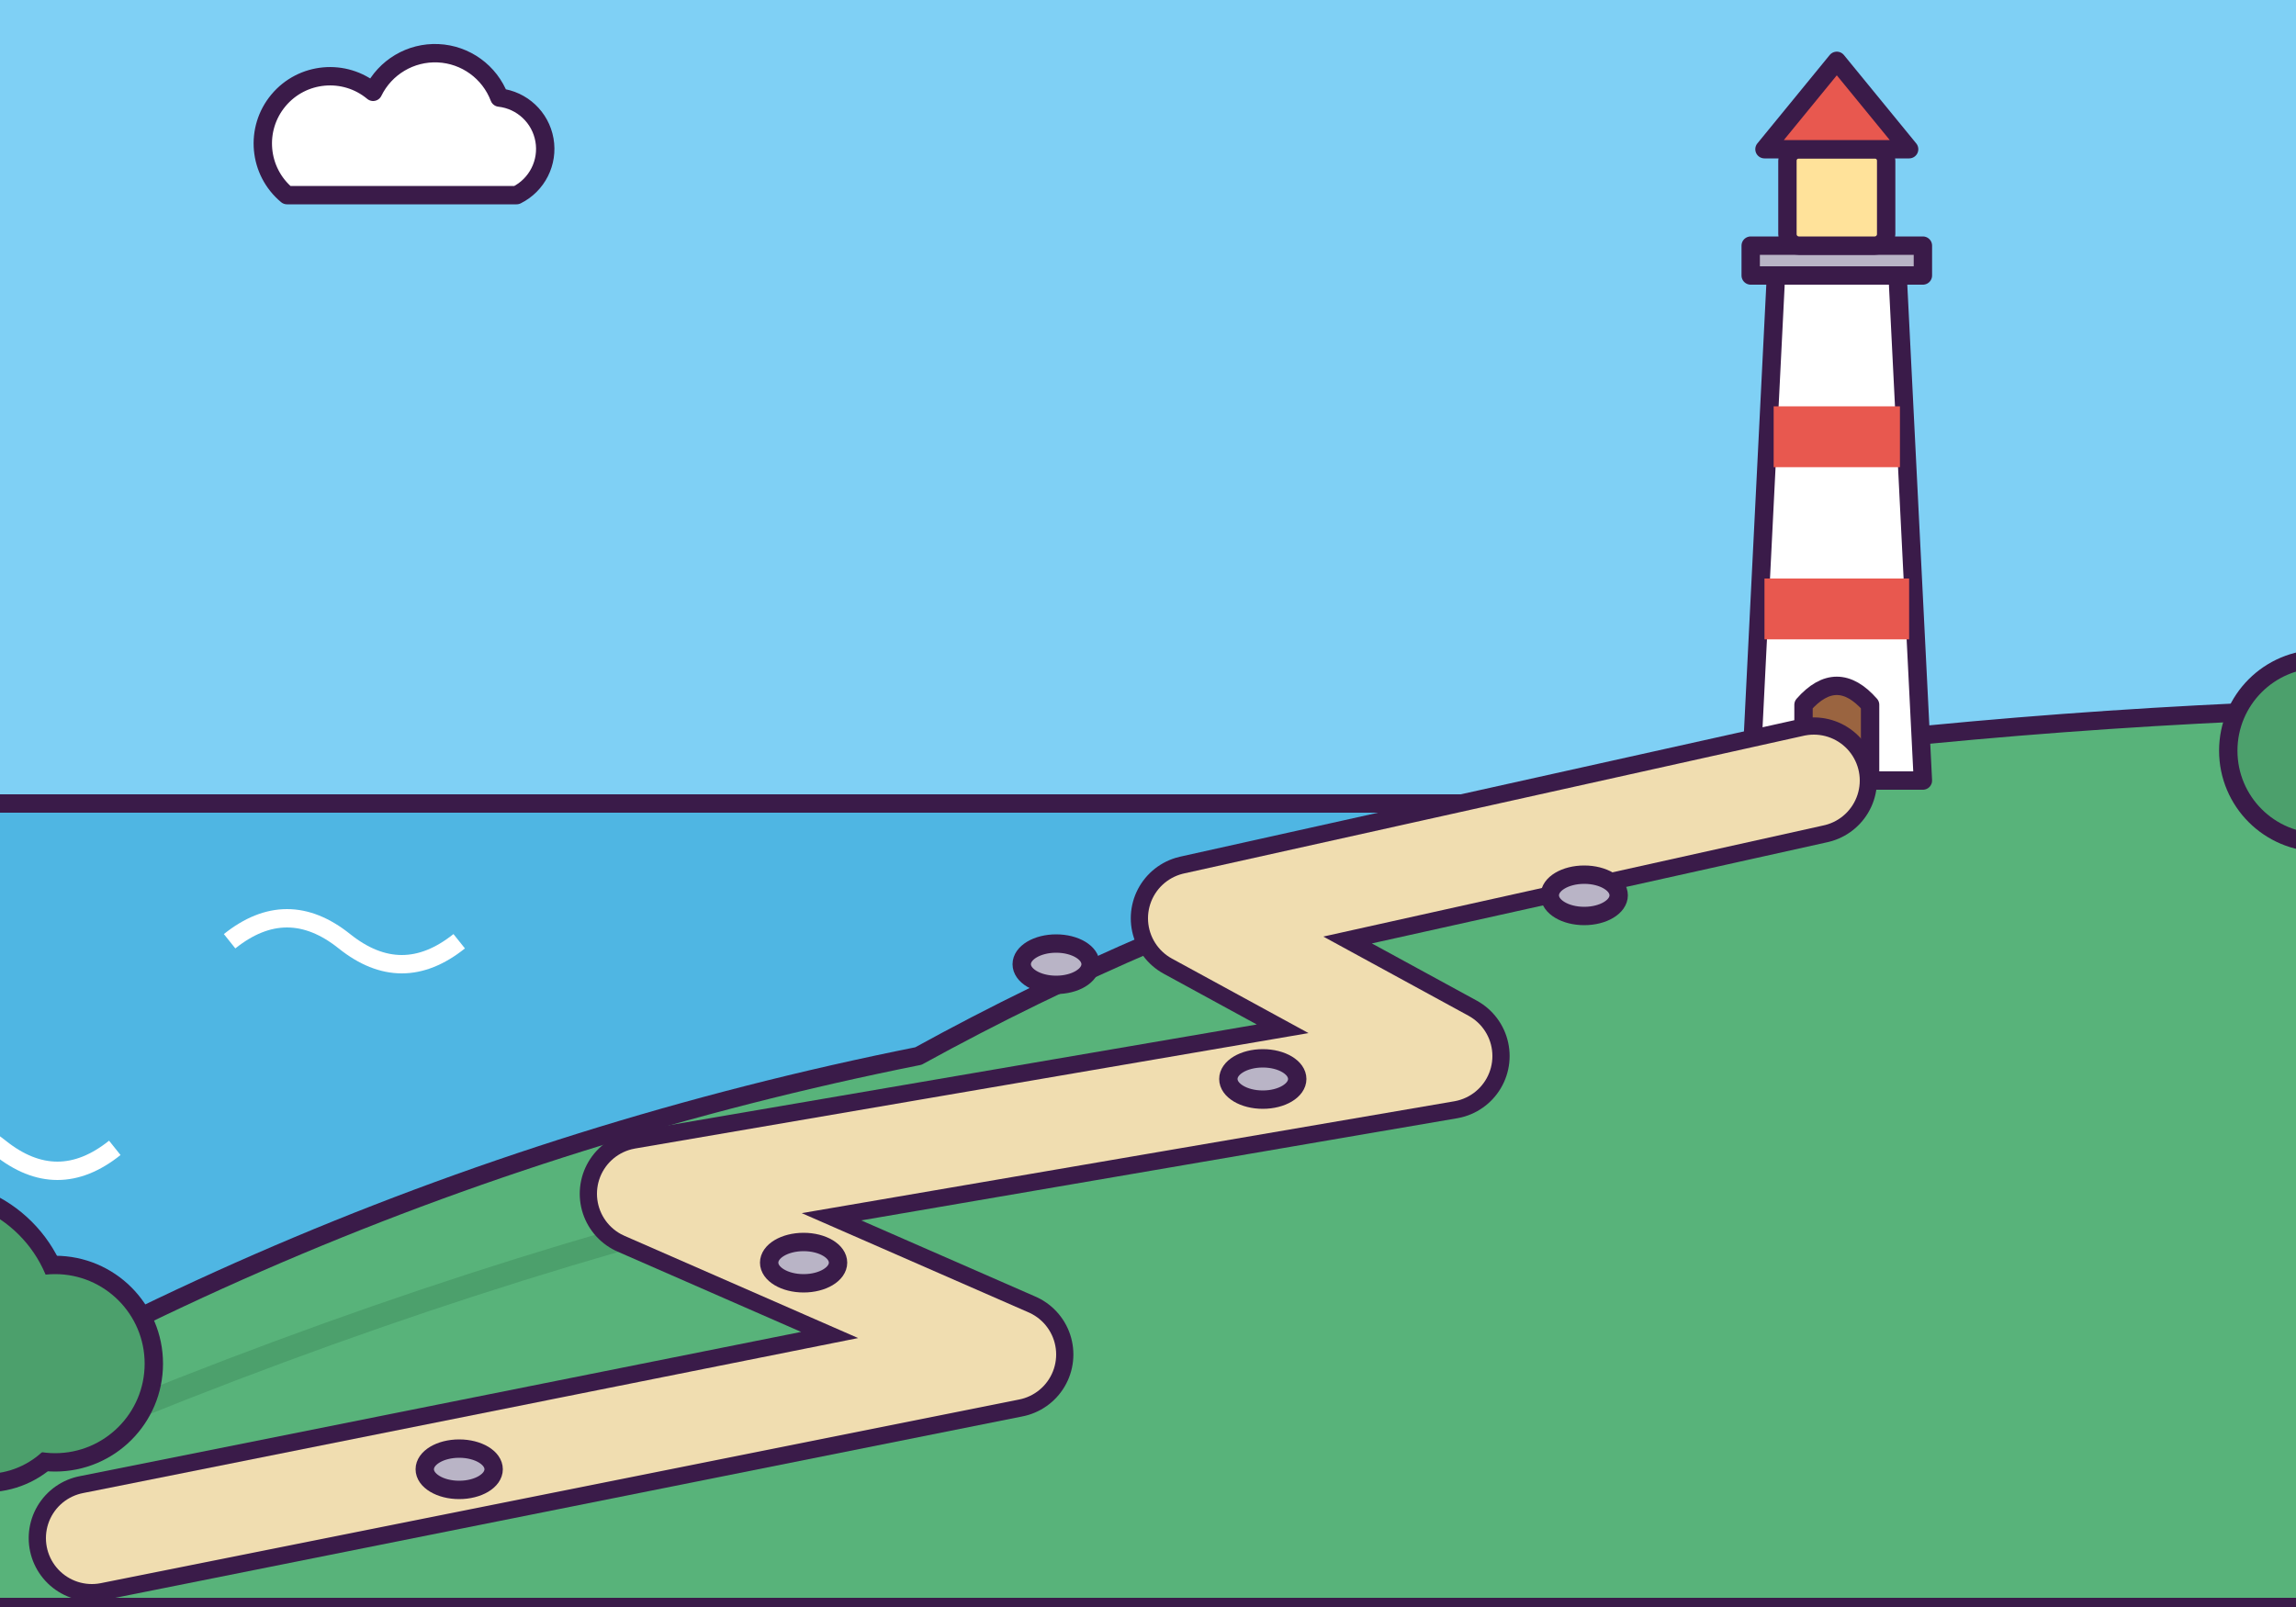
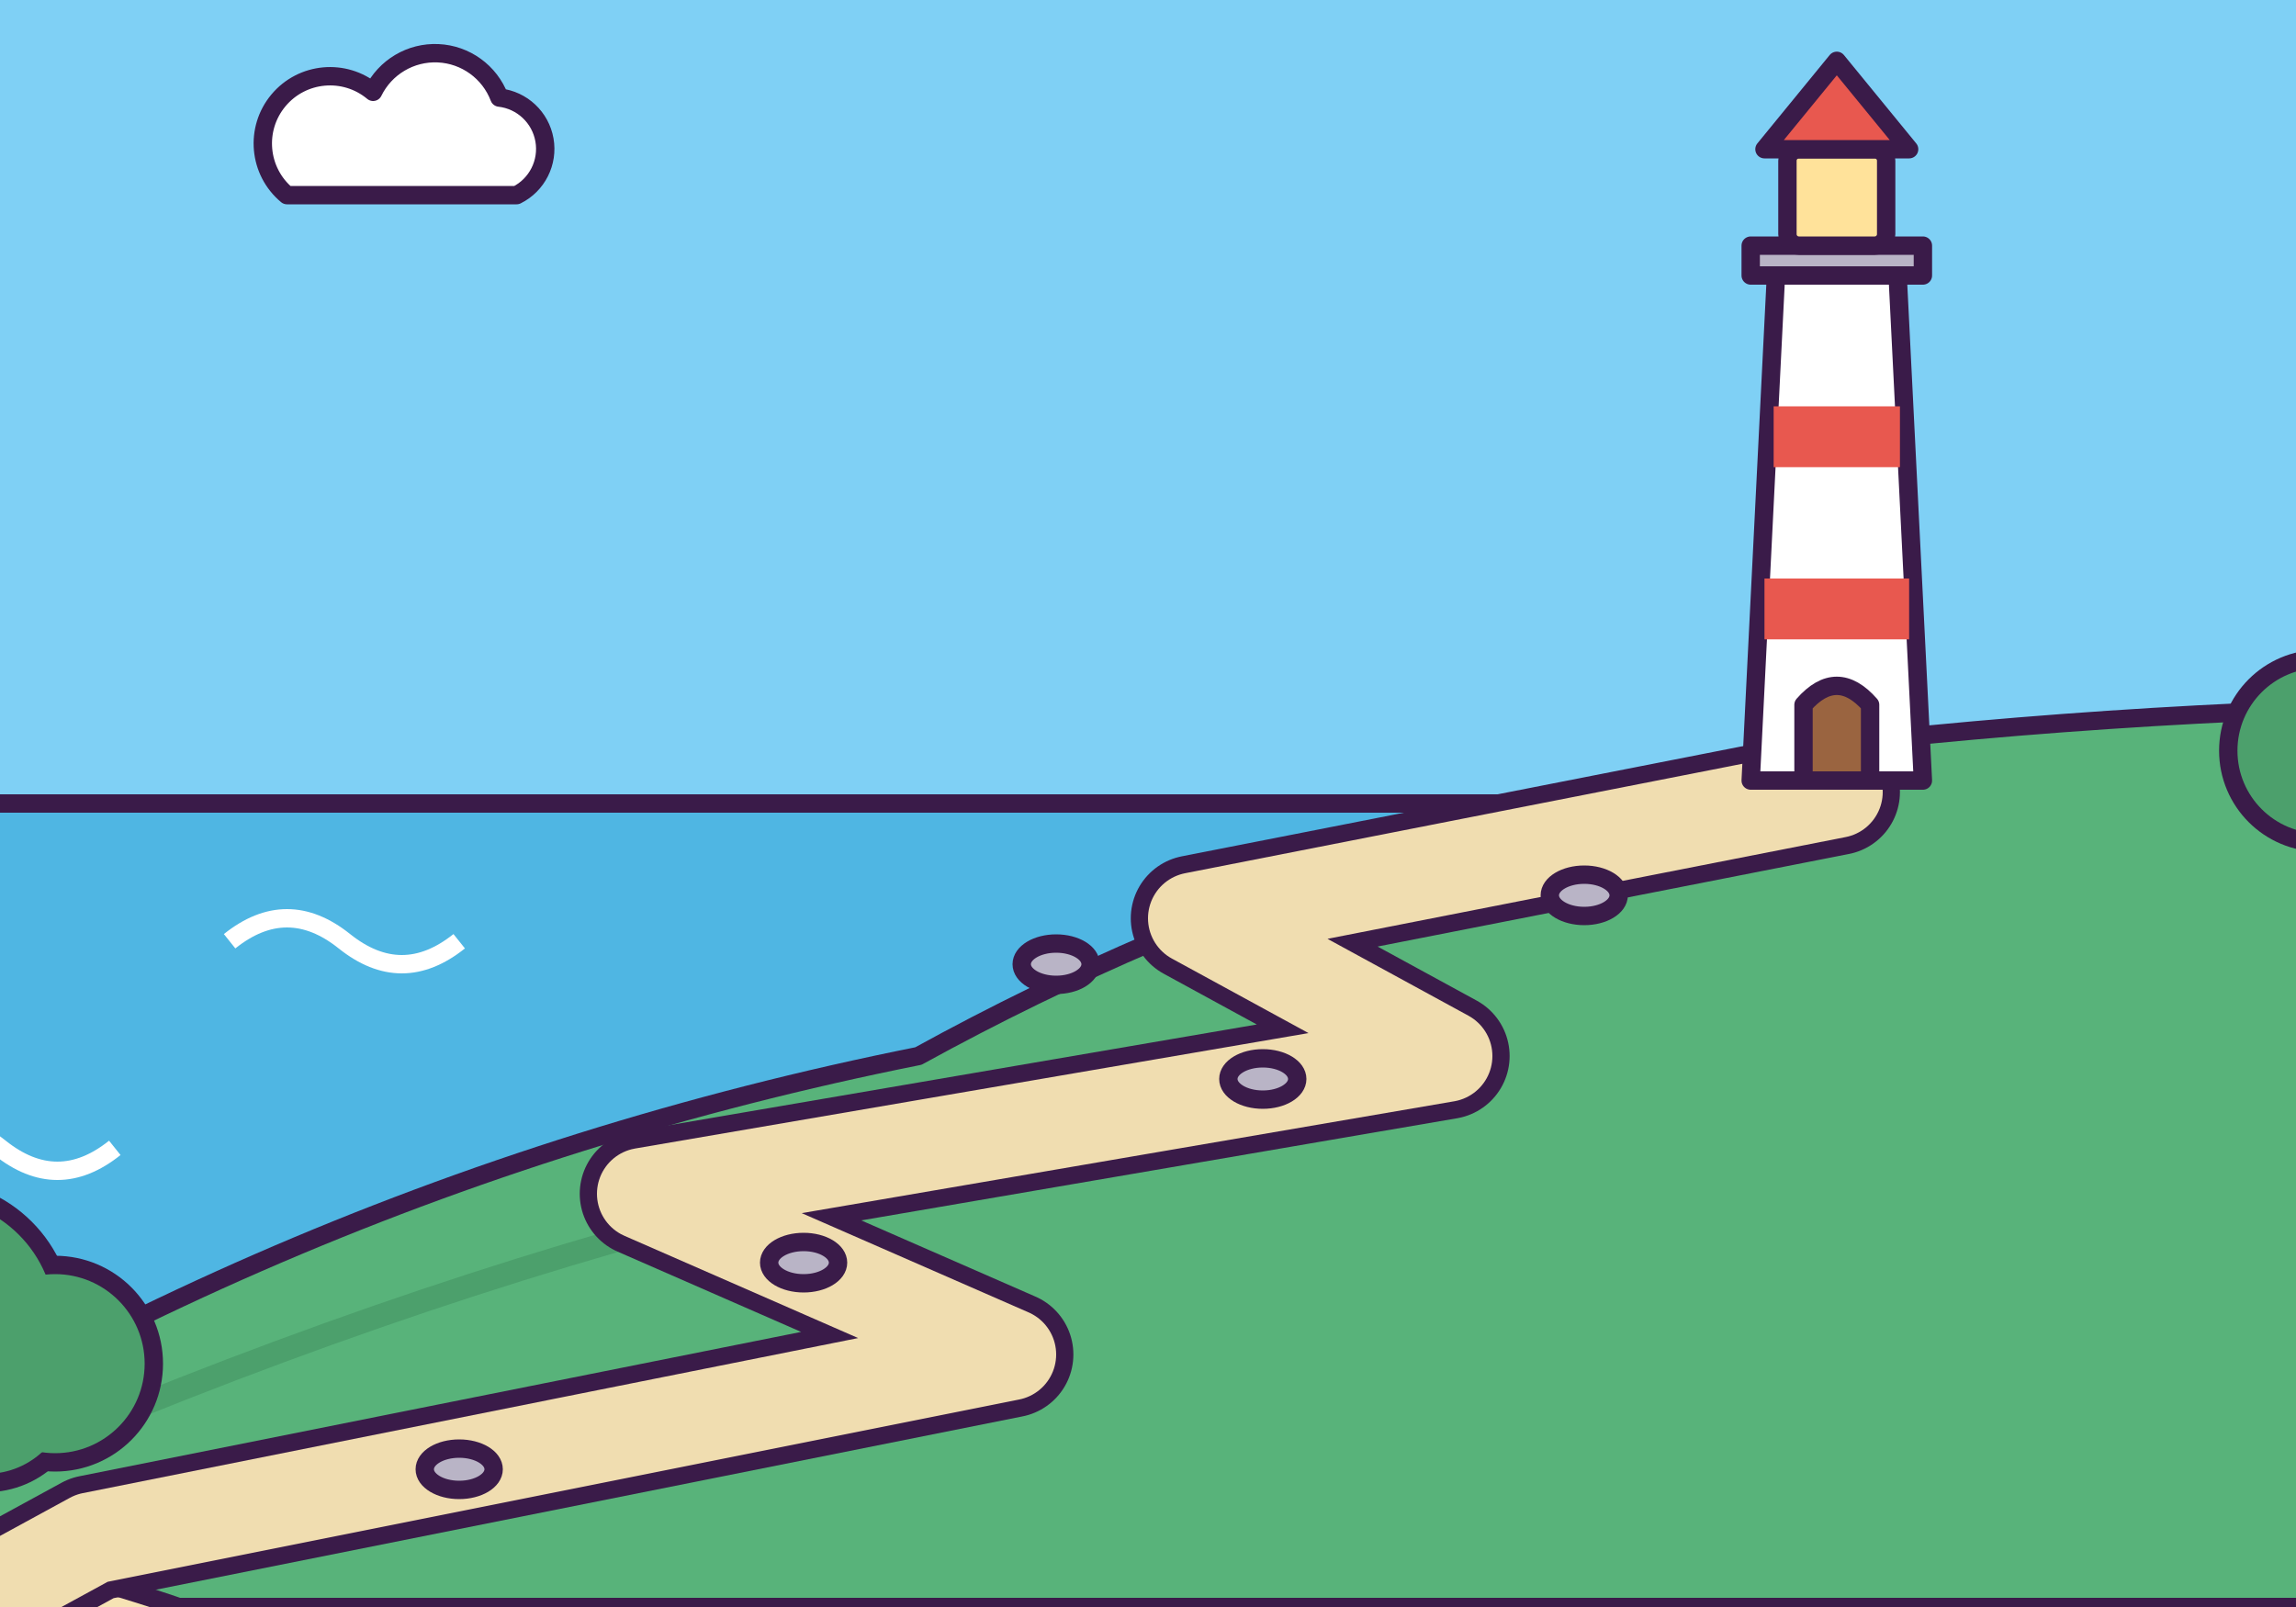
<svg xmlns="http://www.w3.org/2000/svg" viewBox="0 0 200 140" preserveAspectRatio="xMidYMax meet" overflow="visible">
  <rect x="-400" y="-300" width="1000" height="600" fill="#7FD0F5" />
  <g class="tp tp-cloud">
    <path transform="translate(20 6) scale(0.5)" d="M10 22 h40 a9 9 0 0 0 -3 -17 a12 12 0 0 0 -22 -1 a8 8 0 0 0 -15 18z" fill="#fff" stroke="#3A1B49" stroke-width="3.20" stroke-linejoin="round" />
  </g>
  <rect x="-400" y="70" width="1000" height="70" fill="#4FB6E3" stroke="#3A1B49" stroke-width="1.6" stroke-linejoin="round" stroke-linecap="round" />
  <path d="M-80 82 q5 -4 10 0 q5 4 10 0" stroke="#fff" stroke-width="1.6" fill="none" />
  <path d="M-30 82 q5 -4 10 0 q5 4 10 0" stroke="#fff" stroke-width="1.6" fill="none" />
  <path d="M20 82 q5 -4 10 0 q5 4 10 0" stroke="#fff" stroke-width="1.6" fill="none" />
  <path d="M-60 100 q5 -4 10 0 q5 4 10 0" stroke="#fff" stroke-width="1.6" fill="none" />
  <path d="M-10 100 q5 -4 10 0 q5 4 10 0" stroke="#fff" stroke-width="1.6" fill="none" />
  <path d="M-30 140 Q20 104 80 92 Q120 70 168 64 Q230 58 300 66 V140Z" fill="#58B37A" stroke="#3A1B49" stroke-width="1.6" stroke-linejoin="round" stroke-linecap="round" />
  <path d="M-10 132 Q60 100 120 96" fill="none" stroke="#4CA06C" stroke-width="2" />
+   <path d="M-400 140 L-400 128 Q-60 126 -20 132 Q10 136 30 146 V400 H-400Z" fill="#F6E3B4" stroke="#3A1B49" stroke-width="1.6" stroke-linejoin="round" stroke-linecap="round" />
+   <path d="M-14 146 L8 134 L88 118 L56 104 L126 92 L104 80 L160 69" fill="none" stroke="#3A1B49" stroke-width="11" stroke-linecap="round" stroke-linejoin="round" />
+   <path d="M-14 146 L8 134 L88 118 L56 104 L126 92 L104 80 L160 69" fill="none" stroke="#F0DDB0" stroke-width="8" stroke-linecap="round" stroke-linejoin="round" />
  <path d="M152.5 68 L154.7 24 H165.3 L167.5 68Z" fill="#FFFFFF" stroke="#3A1B49" stroke-width="1.6" stroke-linejoin="round" stroke-linecap="round" />
  <path d="M153.7 55.7 H166.3 V50.4 H153.7Z" fill="#E8584F" />
  <path d="M154.5 40.7 H165.5 V35.4 H154.5Z" fill="#E8584F" />
  <rect x="152.5" y="21.4" width="15" height="2.6" fill="#B9B4C6" stroke="#3A1B49" stroke-width="1.6" stroke-linejoin="round" stroke-linecap="round" />
  <rect x="155.7" y="13" width="8.6" height="8.4" rx="1" fill="#FFE29A" stroke="#3A1B49" stroke-width="1.6" stroke-linejoin="round" stroke-linecap="round" />
  <path d="M153.7 13 L160 5.3 L166.3 13Z" fill="#E8584F" stroke="#3A1B49" stroke-width="1.6" stroke-linejoin="round" stroke-linecap="round" />
  <path d="M157.1 68 V61.4 Q160 58.1 162.9 61.4 V68Z" fill="#9A6440" stroke="#3A1B49" stroke-width="1.6" stroke-linejoin="round" stroke-linecap="round" />
-   <path d="M8 134 L88 118 L56 104 L126 92 L104 80 L158 68" fill="none" stroke="#3A1B49" stroke-width="11" stroke-linecap="round" stroke-linejoin="round" />
-   <path d="M8 134 L88 118 L56 104 L126 92 L104 80 L158 68" fill="none" stroke="#F0DDB0" stroke-width="8" stroke-linecap="round" stroke-linejoin="round" />
  <ellipse cx="40" cy="128" rx="3" ry="1.8" fill="#B9B4C6" stroke="#3A1B49" stroke-width="1.6" stroke-linejoin="round" stroke-linecap="round" />
  <ellipse cx="70" cy="110" rx="3" ry="1.8" fill="#B9B4C6" stroke="#3A1B49" stroke-width="1.6" stroke-linejoin="round" stroke-linecap="round" />
  <ellipse cx="110" cy="94" rx="3" ry="1.8" fill="#B9B4C6" stroke="#3A1B49" stroke-width="1.6" stroke-linejoin="round" stroke-linecap="round" />
  <ellipse cx="92" cy="84" rx="3" ry="1.8" fill="#B9B4C6" stroke="#3A1B49" stroke-width="1.6" stroke-linejoin="round" stroke-linecap="round" />
  <ellipse cx="138" cy="78" rx="3" ry="1.8" fill="#B9B4C6" stroke="#3A1B49" stroke-width="1.6" stroke-linejoin="round" stroke-linecap="round" />
  <circle cx="202.1" cy="65.4" r="7.2" fill="#3A1B49" stroke="#3A1B49" stroke-width="3.2" />
  <circle cx="212" cy="62.1" r="9.9" fill="#3A1B49" stroke="#3A1B49" stroke-width="3.2" />
  <circle cx="221.9" cy="65.4" r="7.2" fill="#3A1B49" stroke="#3A1B49" stroke-width="3.2" />
  <circle cx="208.7" cy="67.6" r="6.6" fill="#3A1B49" stroke="#3A1B49" stroke-width="3.2" />
  <circle cx="216.4" cy="67.6" r="6.6" fill="#3A1B49" stroke="#3A1B49" stroke-width="3.2" />
  <circle cx="202.1" cy="65.4" r="7.2" fill="#4CA06C" />
  <circle cx="212" cy="62.1" r="9.9" fill="#4CA06C" />
  <circle cx="221.9" cy="65.4" r="7.2" fill="#4CA06C" />
  <circle cx="208.7" cy="67.6" r="6.6" fill="#4CA06C" />
  <circle cx="216.4" cy="67.6" r="6.6" fill="#4CA06C" />
  <circle cx="-16.8" cy="118.8" r="7.8" fill="#3A1B49" stroke="#3A1B49" stroke-width="3.2" />
  <circle cx="-6" cy="115.2" r="10.8" fill="#3A1B49" stroke="#3A1B49" stroke-width="3.2" />
  <circle cx="4.8" cy="118.8" r="7.8" fill="#3A1B49" stroke="#3A1B49" stroke-width="3.2" />
  <circle cx="-9.6" cy="121.2" r="7.2" fill="#3A1B49" stroke="#3A1B49" stroke-width="3.2" />
  <circle cx="-1.2" cy="121.2" r="7.2" fill="#3A1B49" stroke="#3A1B49" stroke-width="3.2" />
  <circle cx="-16.8" cy="118.8" r="7.8" fill="#4CA06C" />
  <circle cx="-6" cy="115.2" r="10.8" fill="#4CA06C" />
  <circle cx="4.8" cy="118.8" r="7.8" fill="#4CA06C" />
  <circle cx="-9.6" cy="121.2" r="7.2" fill="#4CA06C" />
  <circle cx="-1.2" cy="121.2" r="7.2" fill="#4CA06C" />
</svg>
